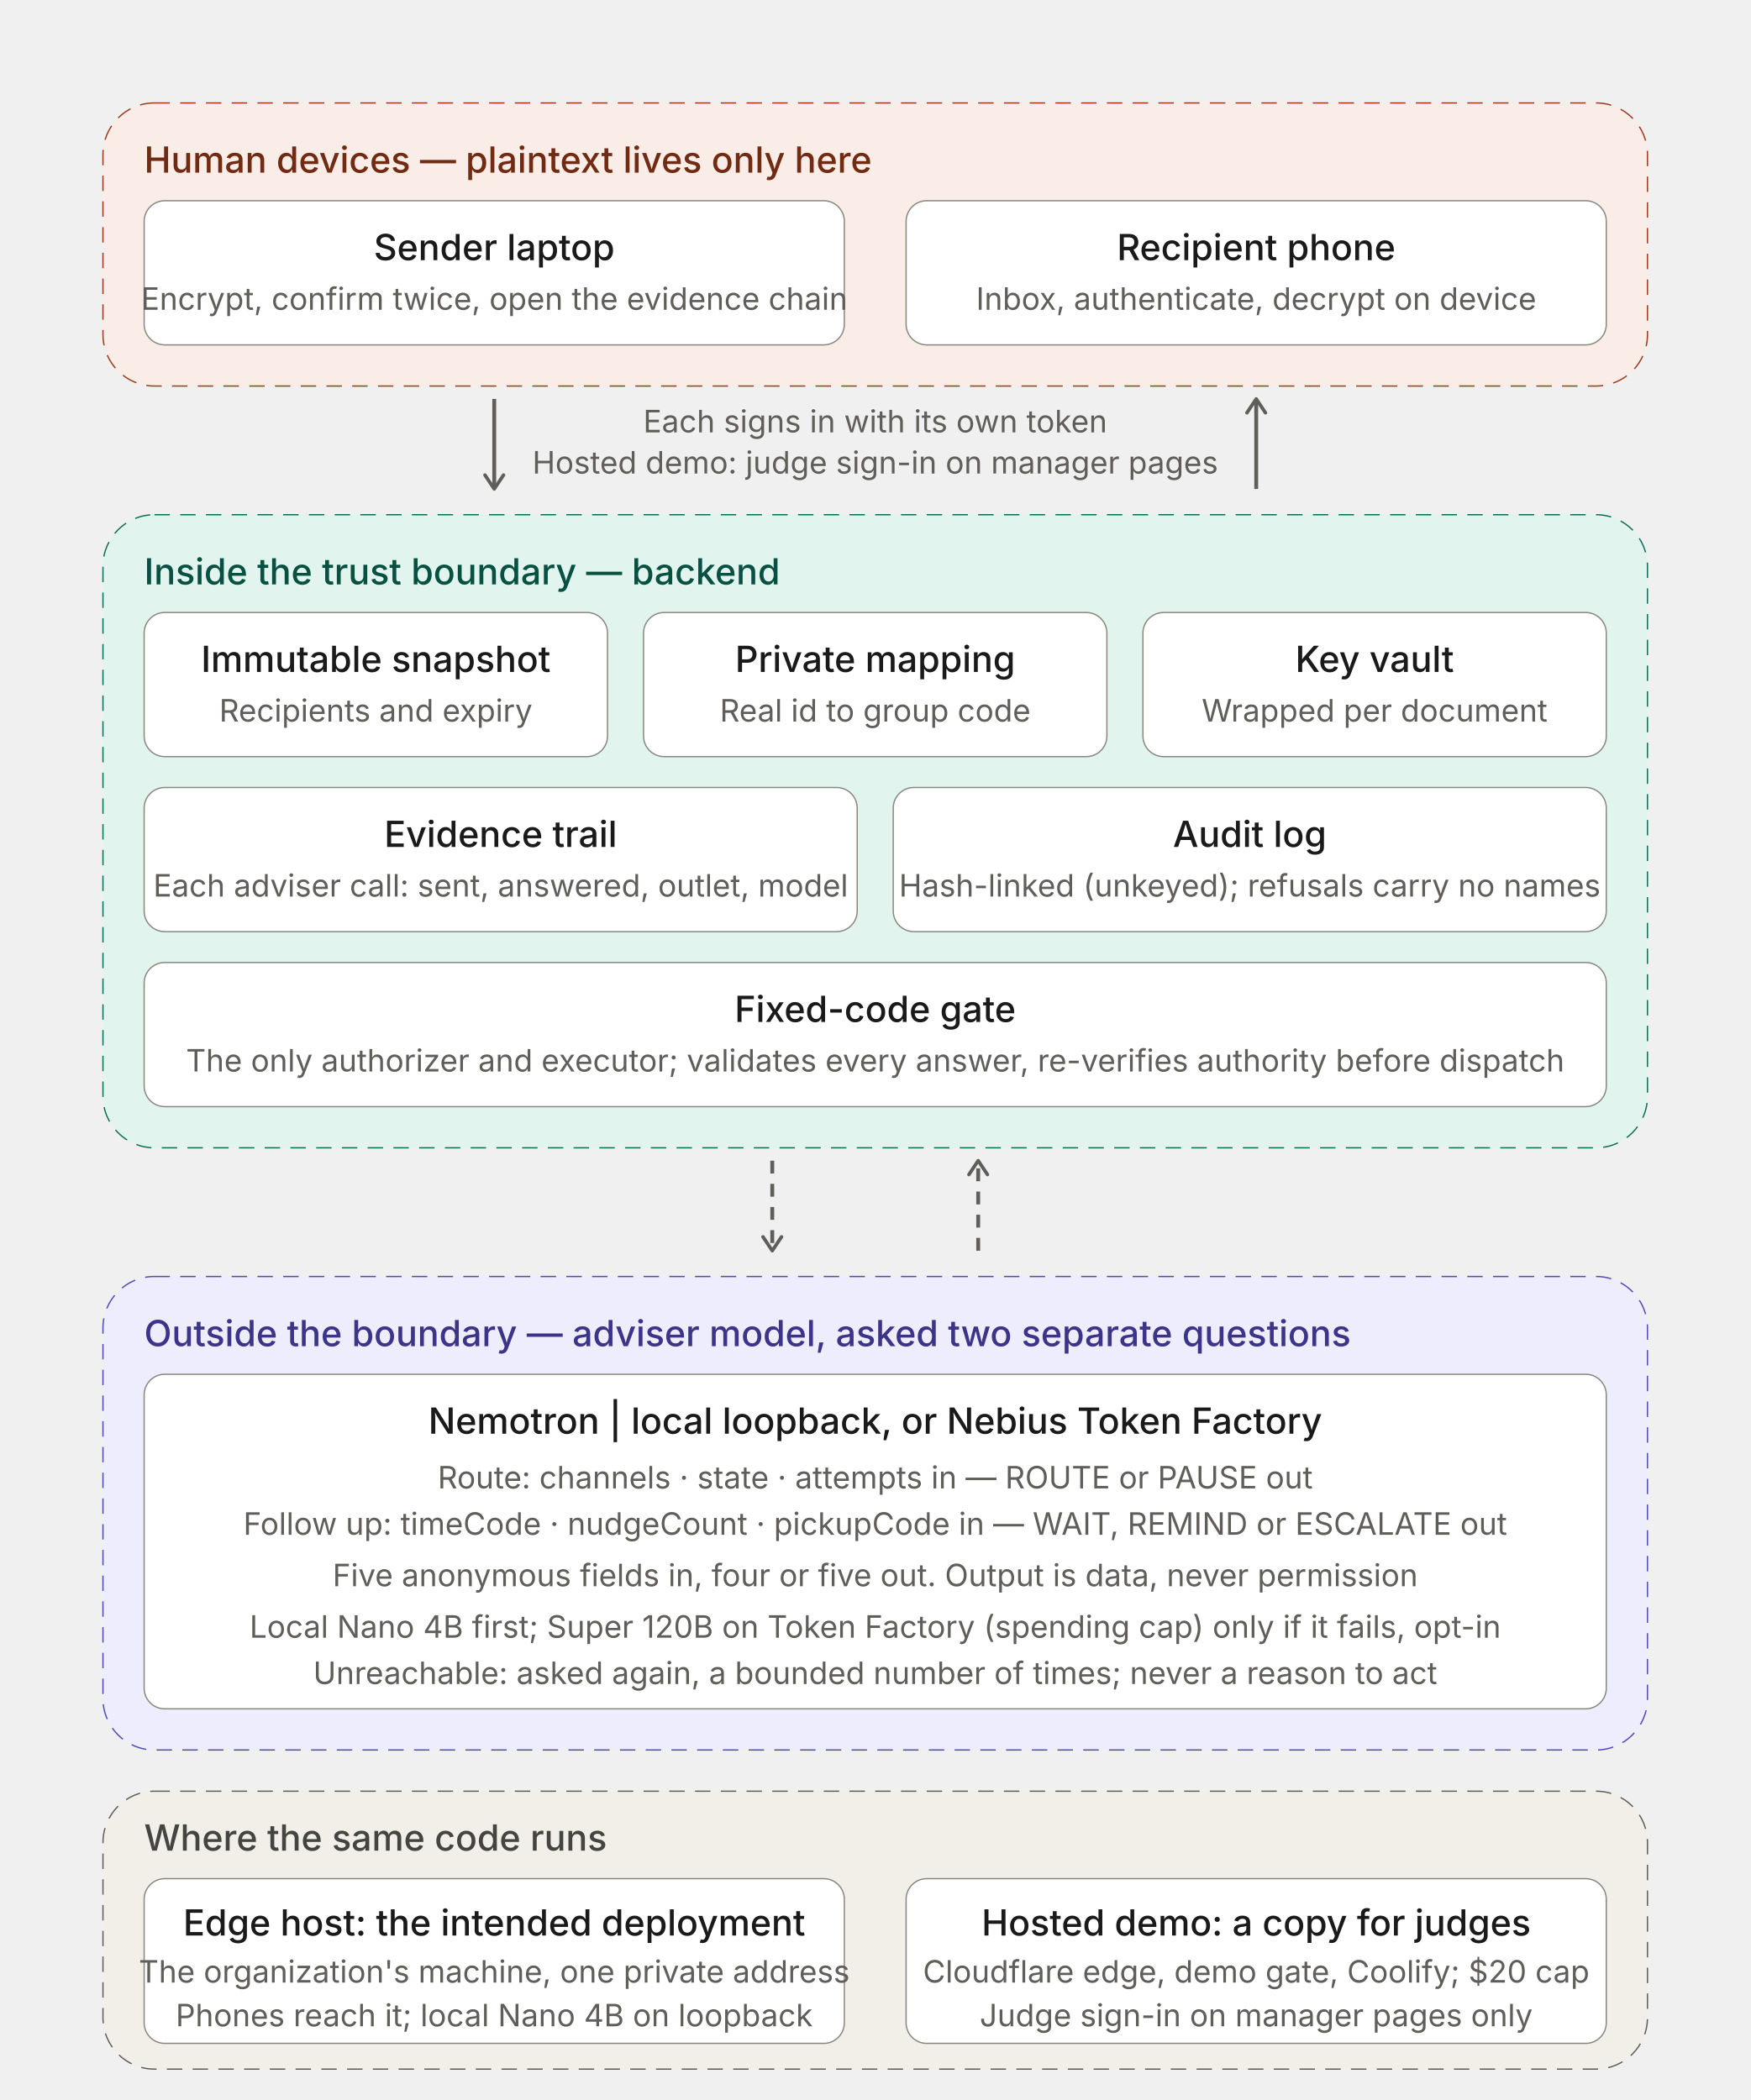
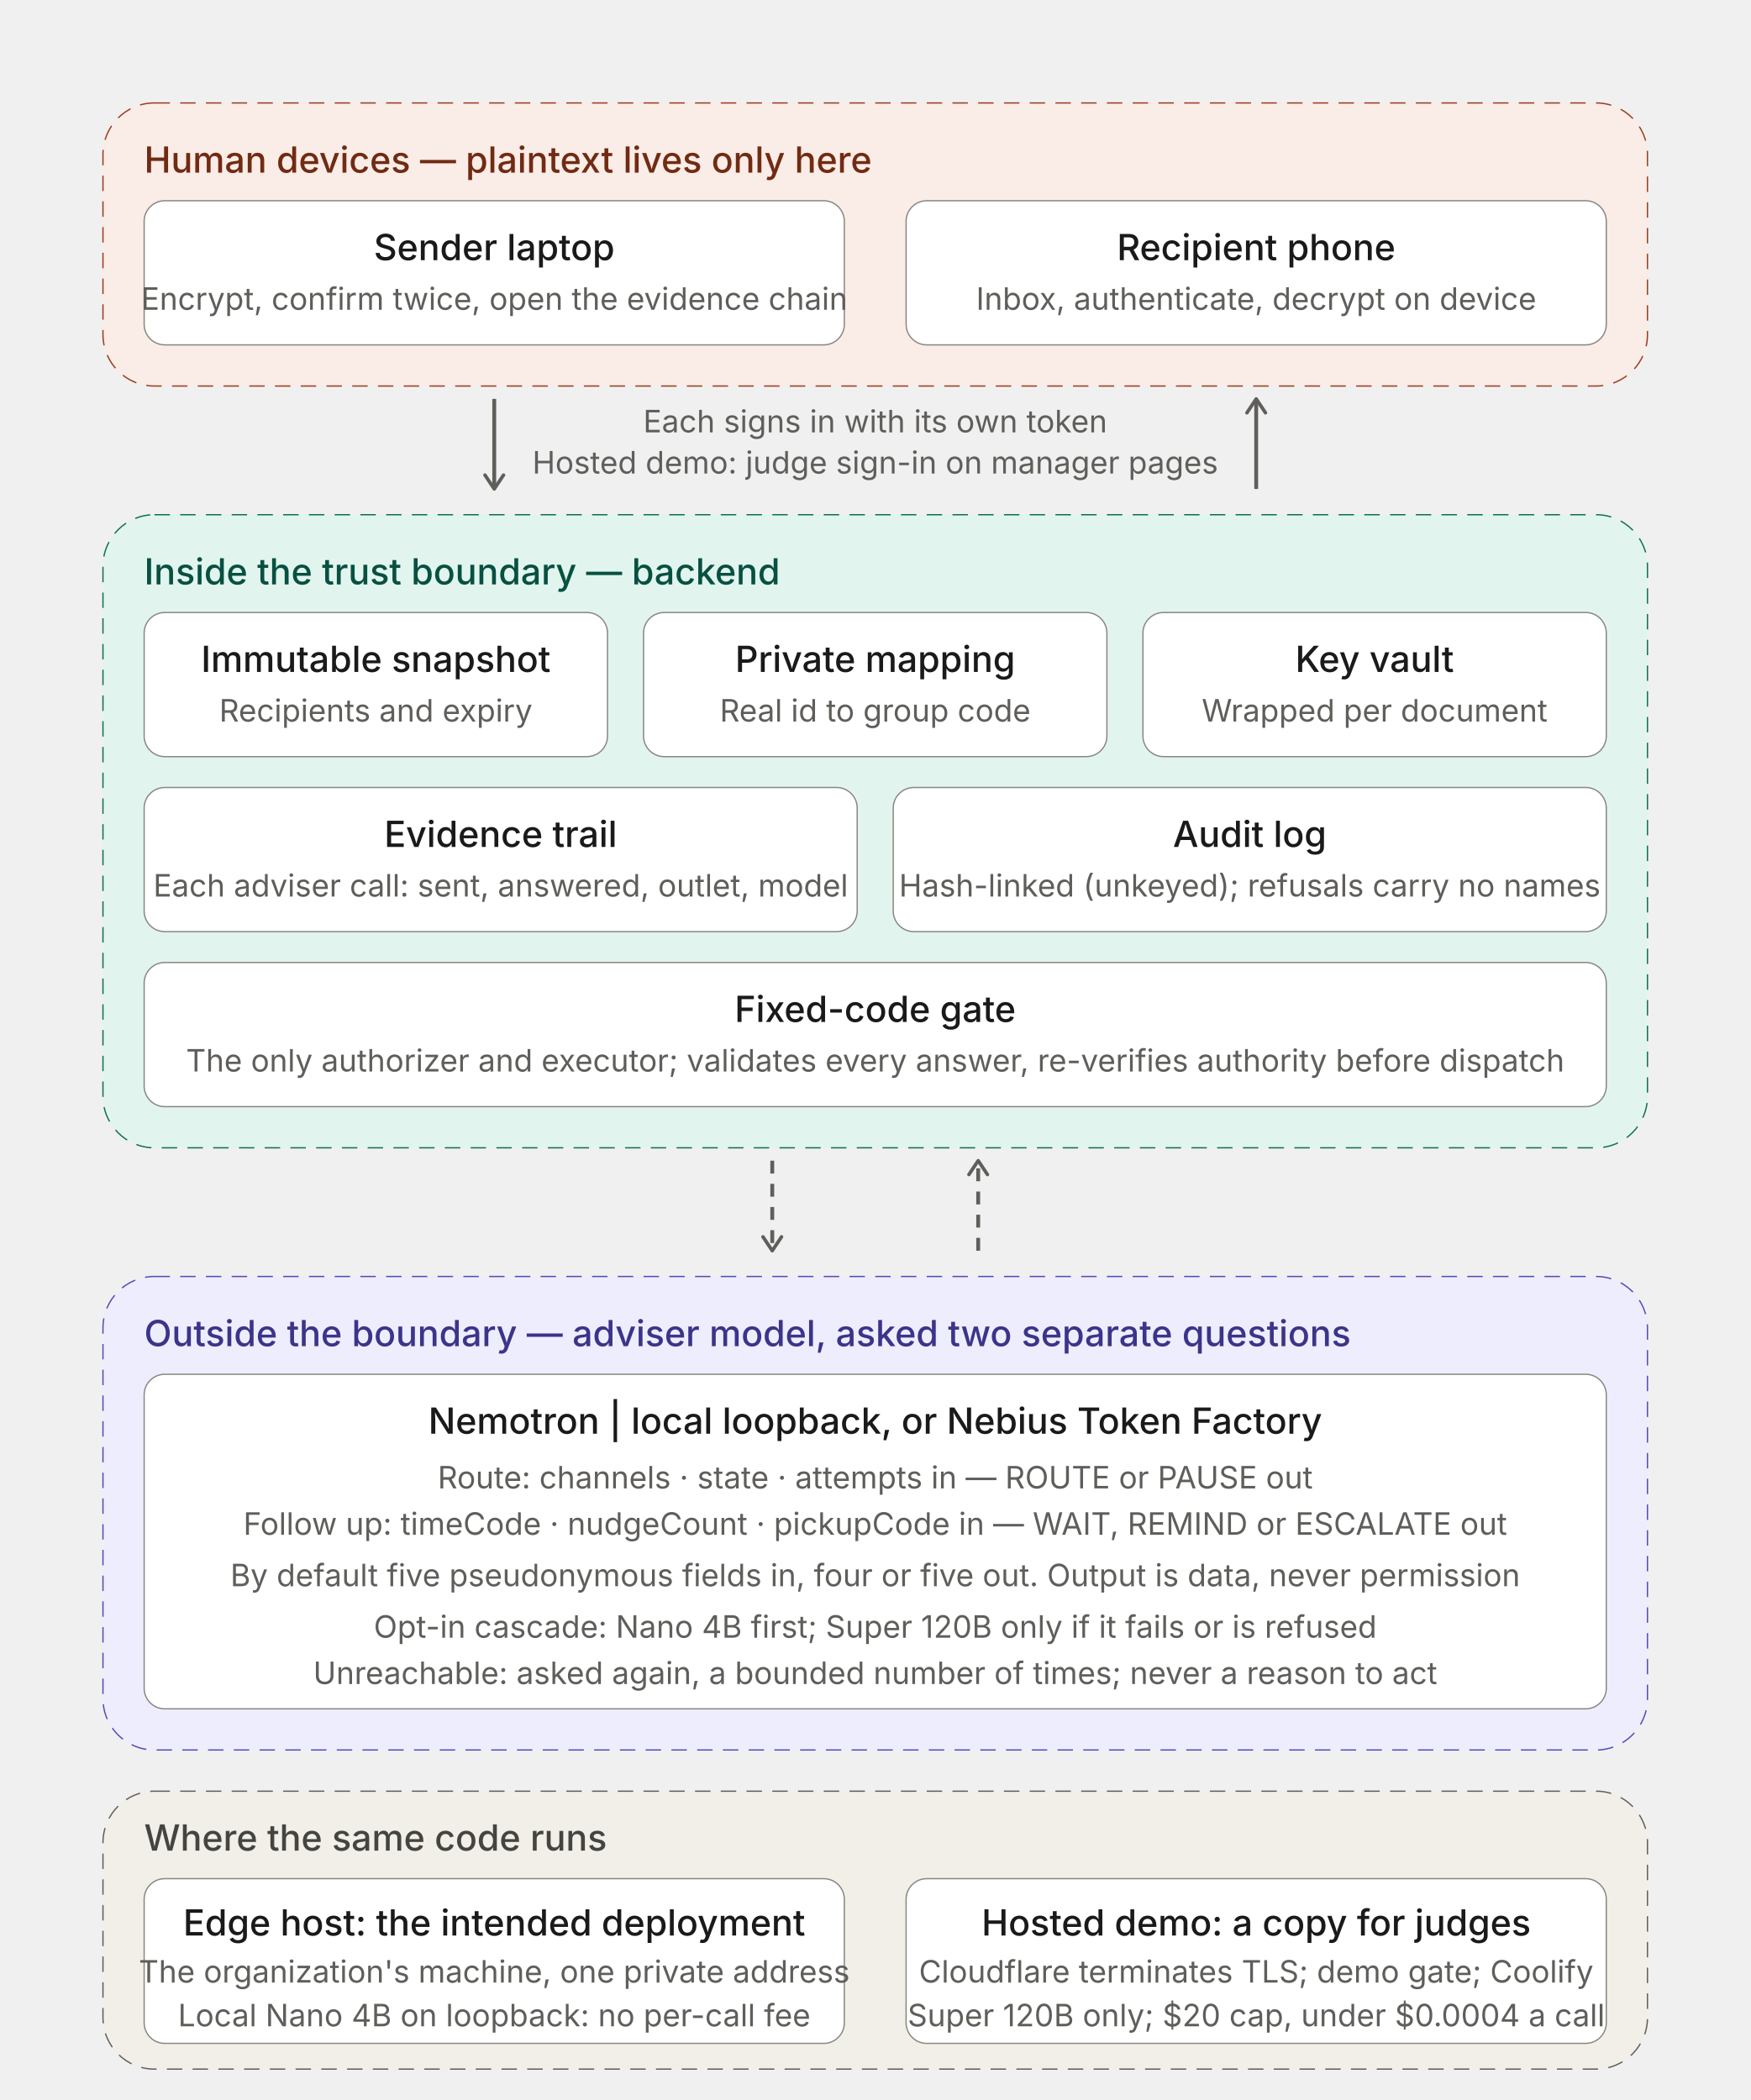
<svg xmlns="http://www.w3.org/2000/svg" width="100%" viewBox="0 0 680 816" role="img">
  <style>
    text { font-family: -apple-system, "Helvetica Neue", Inter, system-ui, sans-serif; }
    .ts { font-size: 12px; fill: #5f5e5a; }
    .th { font-size: 14px; font-weight: 500; fill: #1a1a1a; }
    .box { fill: #ffffff; stroke: #888880; stroke-width: 0.5; }
    .arr { stroke: #5f5e5a; stroke-width: 1.5; fill: none; }
    .leader { stroke: #b4b2a9; stroke-width: 0.5; stroke-dasharray: 4 3; fill: none; }
    .c-teal   &gt; rect { fill: #E1F5EE; stroke: #0F6E56; } .c-teal   &gt; text { fill: #085041; }
    .c-coral  &gt; rect { fill: #FAECE7; stroke: #993C1D; } .c-coral  &gt; text { fill: #712B13; }
    .c-purple &gt; rect { fill: #EEEDFE; stroke: #534AB7; } .c-purple &gt; text { fill: #3C3489; }
    .c-gray   &gt; rect { fill: #F1EFE8; stroke: #5F5E5A; } .c-gray   &gt; text { fill: #444441; }
    .c-amber  &gt; rect { fill: #FAEEDA; stroke: #854F0B; } .c-amber  &gt; text { fill: #633806; }
    .c-red    &gt; rect { fill: #FCEBEB; stroke: #A32D2D; } .c-red    &gt; text { fill: #791F1F; }
  </style>
  <defs>
    <marker id="a" viewBox="0 0 10 10" refX="8" refY="5" markerWidth="6" markerHeight="6" orient="auto-start-reverse">
      <path d="M2 1L8 5L2 9" fill="none" stroke="context-stroke" stroke-width="1.5" stroke-linecap="round" stroke-linejoin="round" />
    </marker>
  </defs>
  <g class="c-coral">
    <rect x="40" y="40" width="600" height="110" rx="20" stroke-width="0.5" stroke-dasharray="6 4" />
    <text class="th" x="56" y="62" dominant-baseline="central">Human devices — plaintext lives only here</text>
  </g>
  <g>
    <rect class="box" x="56" y="78" width="272" height="56" rx="8" />
    <text class="th" x="192" y="96" text-anchor="middle" dominant-baseline="central">Sender laptop</text>
    <text class="ts" x="192" y="116" text-anchor="middle" dominant-baseline="central">Encrypt, confirm twice, open the evidence chain</text>
  </g>
  <g>
    <rect class="box" x="352" y="78" width="272" height="56" rx="8" />
    <text class="th" x="488" y="96" text-anchor="middle" dominant-baseline="central">Recipient phone</text>
    <text class="ts" x="488" y="116" text-anchor="middle" dominant-baseline="central">Inbox, authenticate, decrypt on device</text>
  </g>
  <line x1="192" y1="155" x2="192" y2="190" class="arr" marker-end="url(#a)" />
  <line x1="488" y1="190" x2="488" y2="155" class="arr" marker-end="url(#a)" />
  <text class="ts" x="340" y="168" text-anchor="middle">Each signs in with its own token</text>
  <text class="ts" x="340" y="184" text-anchor="middle">Hosted demo: judge sign-in on manager pages</text>
  <g class="c-teal">
    <rect x="40" y="200" width="600" height="246" rx="20" stroke-width="0.5" stroke-dasharray="6 4" />
    <text class="th" x="56" y="222" dominant-baseline="central">Inside the trust boundary — backend</text>
  </g>
  <g>
    <rect class="box" x="56" y="238" width="180" height="56" rx="8" />
    <text class="th" x="146" y="256" text-anchor="middle" dominant-baseline="central">Immutable snapshot</text>
    <text class="ts" x="146" y="276" text-anchor="middle" dominant-baseline="central">Recipients and expiry</text>
  </g>
  <g>
    <rect class="box" x="250" y="238" width="180" height="56" rx="8" />
    <text class="th" x="340" y="256" text-anchor="middle" dominant-baseline="central">Private mapping</text>
    <text class="ts" x="340" y="276" text-anchor="middle" dominant-baseline="central">Real id to group code</text>
  </g>
  <g>
    <rect class="box" x="444" y="238" width="180" height="56" rx="8" />
    <text class="th" x="534" y="256" text-anchor="middle" dominant-baseline="central">Key vault</text>
    <text class="ts" x="534" y="276" text-anchor="middle" dominant-baseline="central">Wrapped per document</text>
  </g>
  <g>
    <rect class="box" x="56" y="306" width="277" height="56" rx="8" />
    <text class="th" x="194.5" y="324" text-anchor="middle" dominant-baseline="central">Evidence trail</text>
    <text class="ts" x="194.5" y="344" text-anchor="middle" dominant-baseline="central">Each adviser call: sent, answered, outlet, model</text>
  </g>
  <g>
    <rect class="box" x="347" y="306" width="277" height="56" rx="8" />
    <text class="th" x="485.5" y="324" text-anchor="middle" dominant-baseline="central">Audit log</text>
    <text class="ts" x="485.5" y="344" text-anchor="middle" dominant-baseline="central">Hash-linked (unkeyed); refusals carry no names</text>
  </g>
  <g>
    <rect class="box" x="56" y="374" width="568" height="56" rx="8" />
    <text class="th" x="340" y="392" text-anchor="middle" dominant-baseline="central">Fixed-code gate</text>
    <text class="ts" x="340" y="412" text-anchor="middle" dominant-baseline="central">The only authorizer and executor; validates every answer, re-verifies authority before dispatch</text>
  </g>
  <path d="M300 451 L300 486" class="arr" stroke-dasharray="5 4" marker-end="url(#a)" />
  <path d="M380 486 L380 451" class="arr" stroke-dasharray="5 4" marker-end="url(#a)" />
  <g class="c-purple">
    <rect x="40" y="496" width="600" height="184" rx="20" stroke-width="0.5" stroke-dasharray="6 4" />
    <text class="th" x="56" y="518" dominant-baseline="central">Outside the boundary — adviser model, asked two separate questions</text>
  </g>
  <g>
    <rect class="box" x="56" y="534" width="568" height="130" rx="8" />
    <text class="th" x="340" y="552" text-anchor="middle" dominant-baseline="central">Nemotron | local loopback, or Nebius Token Factory</text>
    <text class="ts" x="340" y="574" text-anchor="middle" dominant-baseline="central">Route: channels · state · attempts in — ROUTE or PAUSE out</text>
    <text class="ts" x="340" y="592" text-anchor="middle" dominant-baseline="central">Follow up: timeCode · nudgeCount · pickupCode in — WAIT, REMIND or ESCALATE out</text>
-     <text class="ts" x="340" y="612" text-anchor="middle" dominant-baseline="central">Five anonymous fields in, four or five out. Output is data, never permission</text>
-     <text class="ts" x="340" y="632" text-anchor="middle" dominant-baseline="central">Local Nano 4B first; Super 120B on Token Factory (spending cap) only if it fails, opt-in</text>
+     <text class="ts" x="340" y="612" text-anchor="middle" dominant-baseline="central">By default five pseudonymous fields in, four or five out. Output is data, never permission</text>
+     <text class="ts" x="340" y="632" text-anchor="middle" dominant-baseline="central">Opt-in cascade: Nano 4B first; Super 120B only if it fails or is refused</text>
    <text class="ts" x="340" y="650" text-anchor="middle" dominant-baseline="central">Unreachable: asked again, a bounded number of times; never a reason to act</text>
  </g>
  <g class="c-gray">
    <rect x="40" y="696" width="600" height="108" rx="20" stroke-width="0.5" stroke-dasharray="6 4" />
    <text class="th" x="56" y="714" dominant-baseline="central">Where the same code runs</text>
  </g>
  <g>
    <rect class="box" x="56" y="730" width="272" height="64" rx="8" />
    <text class="th" x="192" y="747" text-anchor="middle" dominant-baseline="central">Edge host: the intended deployment</text>
    <text class="ts" x="192" y="766" text-anchor="middle" dominant-baseline="central">The organization's machine, one private address</text>
-     <text class="ts" x="192" y="783" text-anchor="middle" dominant-baseline="central">Phones reach it; local Nano 4B on loopback</text>
+     <text class="ts" x="192" y="783" text-anchor="middle" dominant-baseline="central">Local Nano 4B on loopback: no per-call fee</text>
  </g>
  <g>
    <rect class="box" x="352" y="730" width="272" height="64" rx="8" />
    <text class="th" x="488" y="747" text-anchor="middle" dominant-baseline="central">Hosted demo: a copy for judges</text>
-     <text class="ts" x="488" y="766" text-anchor="middle" dominant-baseline="central">Cloudflare edge, demo gate, Coolify; $20 cap</text>
-     <text class="ts" x="488" y="783" text-anchor="middle" dominant-baseline="central">Judge sign-in on manager pages only</text>
+     <text class="ts" x="488" y="766" text-anchor="middle" dominant-baseline="central">Cloudflare terminates TLS; demo gate; Coolify</text>
+     <text class="ts" x="488" y="783" text-anchor="middle" dominant-baseline="central">Super 120B only; $20 cap, under $0.0004 a call</text>
  </g>
</svg>
